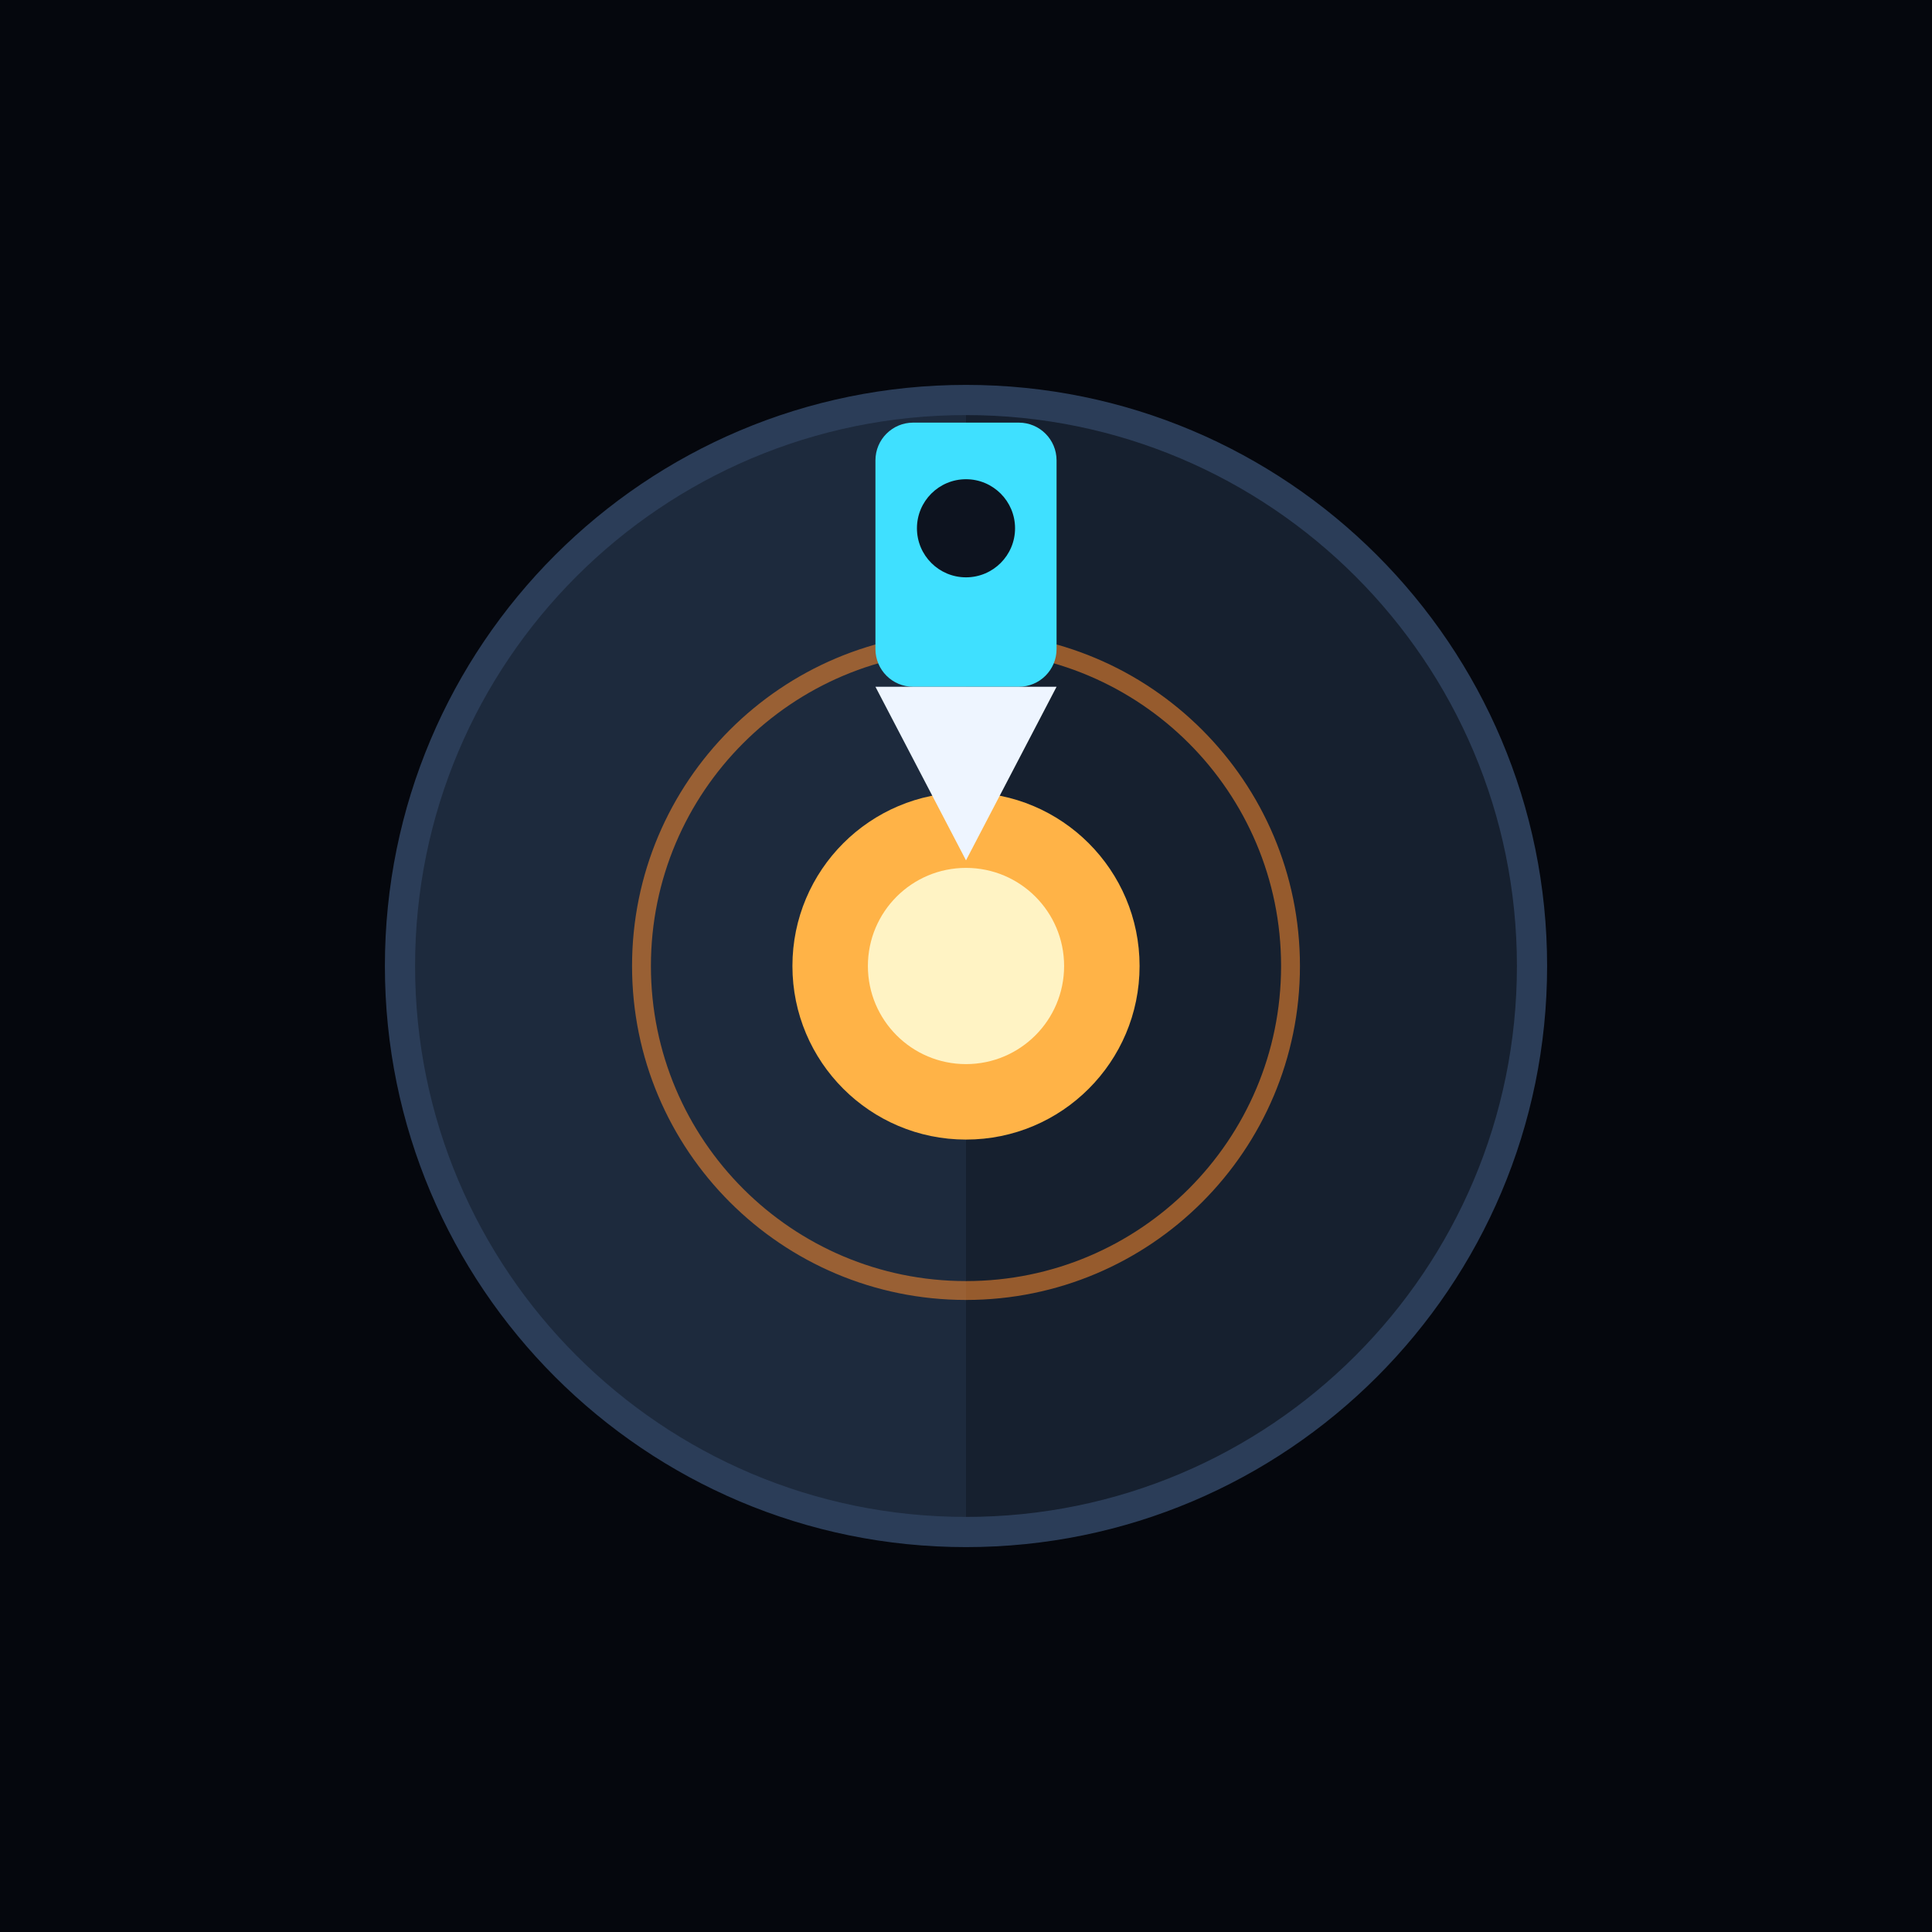
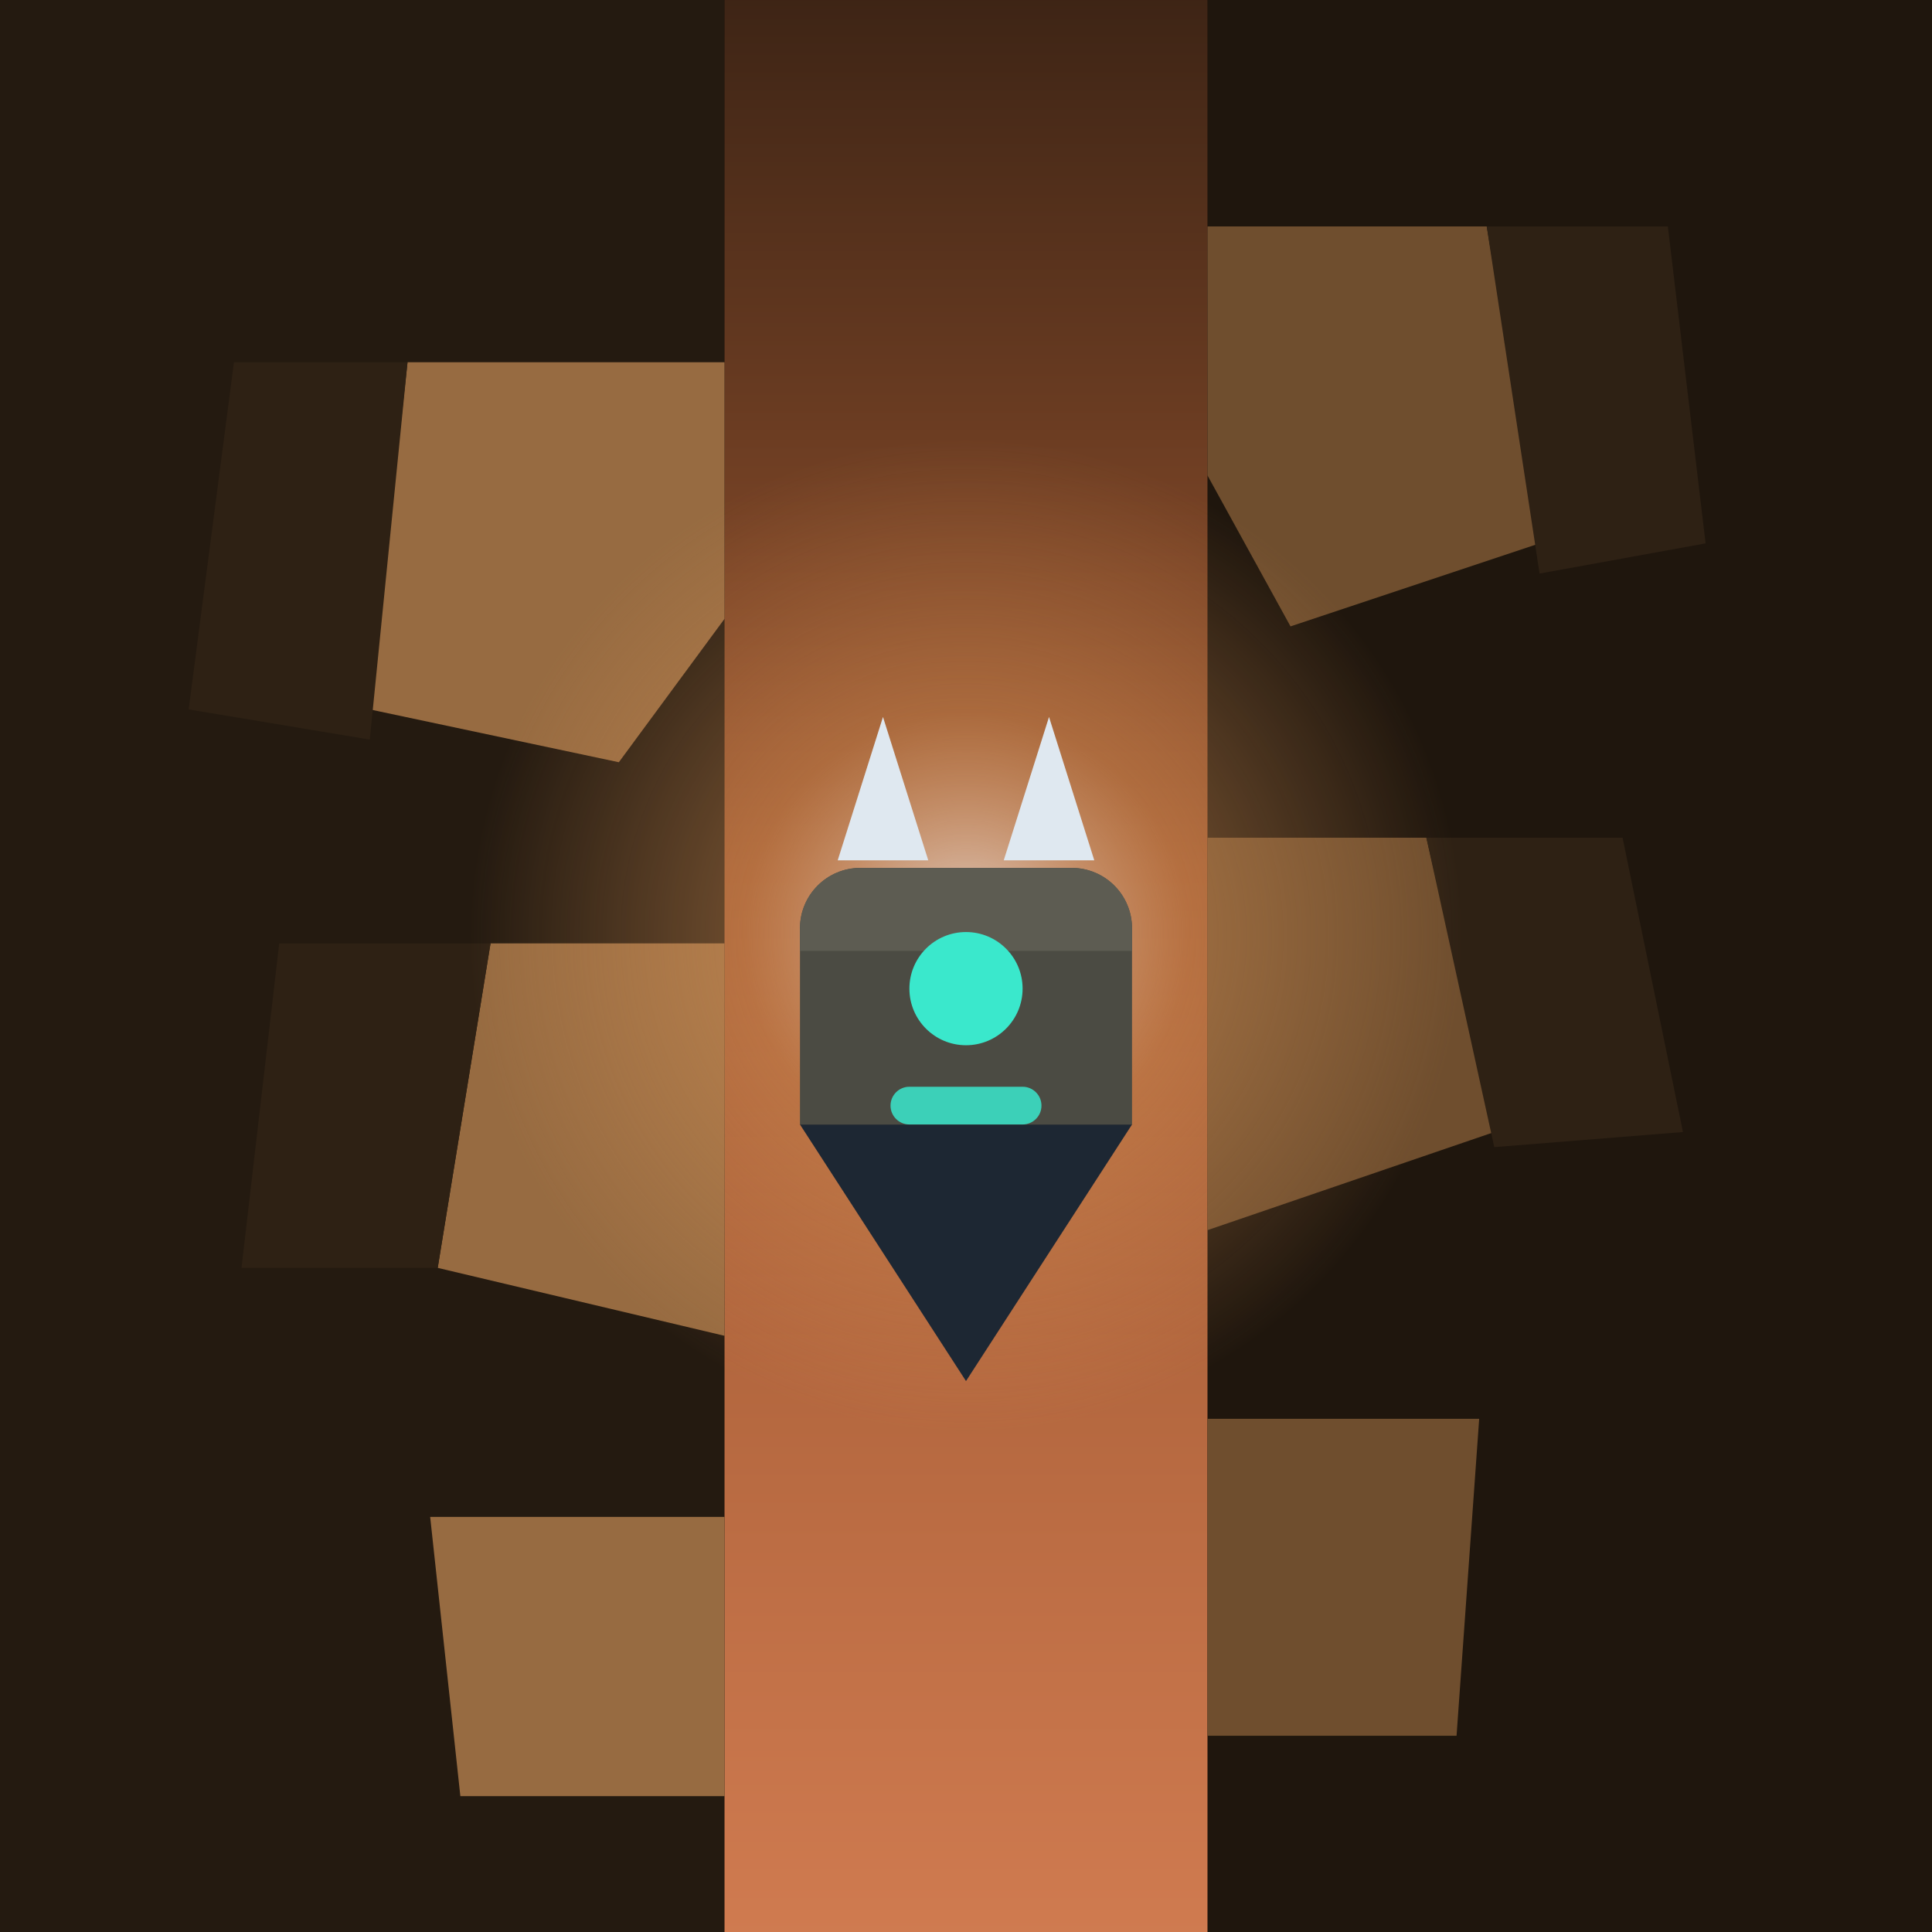
<svg xmlns="http://www.w3.org/2000/svg" viewBox="0 0 512 512" width="512" height="512">
-   <rect width="512" height="512" fill="#05070d" />
-   <circle cx="256" cy="256" r="150" fill="#1d2a3d" />
-   <path d="M256 106a150 150 0 0 1 0 300z" fill="#16202f" />
-   <circle cx="256" cy="256" r="150" fill="none" stroke="#2b3d58" stroke-width="8" />
-   <circle cx="256" cy="256" r="46" fill="#ffb347" />
-   <circle cx="256" cy="256" r="26" fill="#fff3c4" />
-   <circle cx="256" cy="256" r="86" fill="none" stroke="#ff8c2b" stroke-width="5" opacity=".55" />
+   <defs>
+     <linearGradient id="shaft" x1="0" y1="0" x2="0" y2="1">
+       <stop offset="0" stop-color="#3d2415" />
+       <stop offset=".45" stop-color="#9a552f" />
+       <stop offset="1" stop-color="#d07b50" />
+     </linearGradient>
+     <radialGradient id="lamp">
+       <stop offset="0" stop-color="#e5d9d3" stop-opacity=".92" />
+       <stop offset=".45" stop-color="#e09a5c" stop-opacity=".38" />
+       <stop offset="1" stop-color="#e09a5c" stop-opacity="0" />
+     </radialGradient>
+   </defs>
+   <rect width="512" height="512" fill="#120c07" />
+   <rect x="0" y="0" width="192" height="512" fill="#241a10" />
+   <rect x="320" y="0" width="192" height="512" fill="#1f160d" />
+   <rect x="192" y="0" width="128" height="512" fill="url(#shaft)" />
+   <g fill="#976b41">
+     <path d="M192 96h-84l-10 92 66 14 28-38z" />
+     <path d="M192 250h-62l-14 86 76 18z" />
+     <path d="M192 402h-78l8 74h70z" />
+   </g>
+   <g fill="#6f4e2e">
+     <path d="M320 60h74l14 84-66 22-22-40z" />
+     <path d="M320 222h58l18 78-76 26z" />
+     <path d="M320 376h72l-6 84h-66z" />
+   </g>
+   <g fill="#2e2114">
+     <path d="M108 96h-46l-12 92 48 8z" />
+     <path d="M130 250H74l-10 86 52 0z" />
+     <path d="M394 60h48l10 84-44 8z" />
+     <path d="M378 222h52l16 78-50 4z" />
+   </g>
+   <circle cx="256" cy="248" r="132" fill="url(#lamp)" />
  <g>
-     <rect x="232" y="112" width="48" height="70" rx="10" fill="#3fe0ff" />
-     <circle cx="256" cy="140" r="13" fill="#0d131f" />
-     <path d="M232 182h48l-24 46z" fill="#eef5ff" />
+     <path d="M234 190l12 38h-24zM278 190l12 38h-24z" fill="#dfe8f0" />
+     <path d="M212 298h88l-44 68z" fill="#1d2733" />
+     <path d="M228 230h56a16 16 0 0 1 16 16v52h-88v-52a16 16 0 0 1 16-16z" fill="#4b4b43" />
+     <path d="M228 230h56a16 16 0 0 1 16 16v6h-88v-6a16 16 0 0 1 16-16z" fill="#5d5c52" />
+     <circle cx="256" cy="262" r="15" fill="#3ae8cc" />
+     <rect x="236" y="288" width="40" height="10" rx="5" fill="#3ae8cc" opacity=".85" />
  </g>
</svg>
